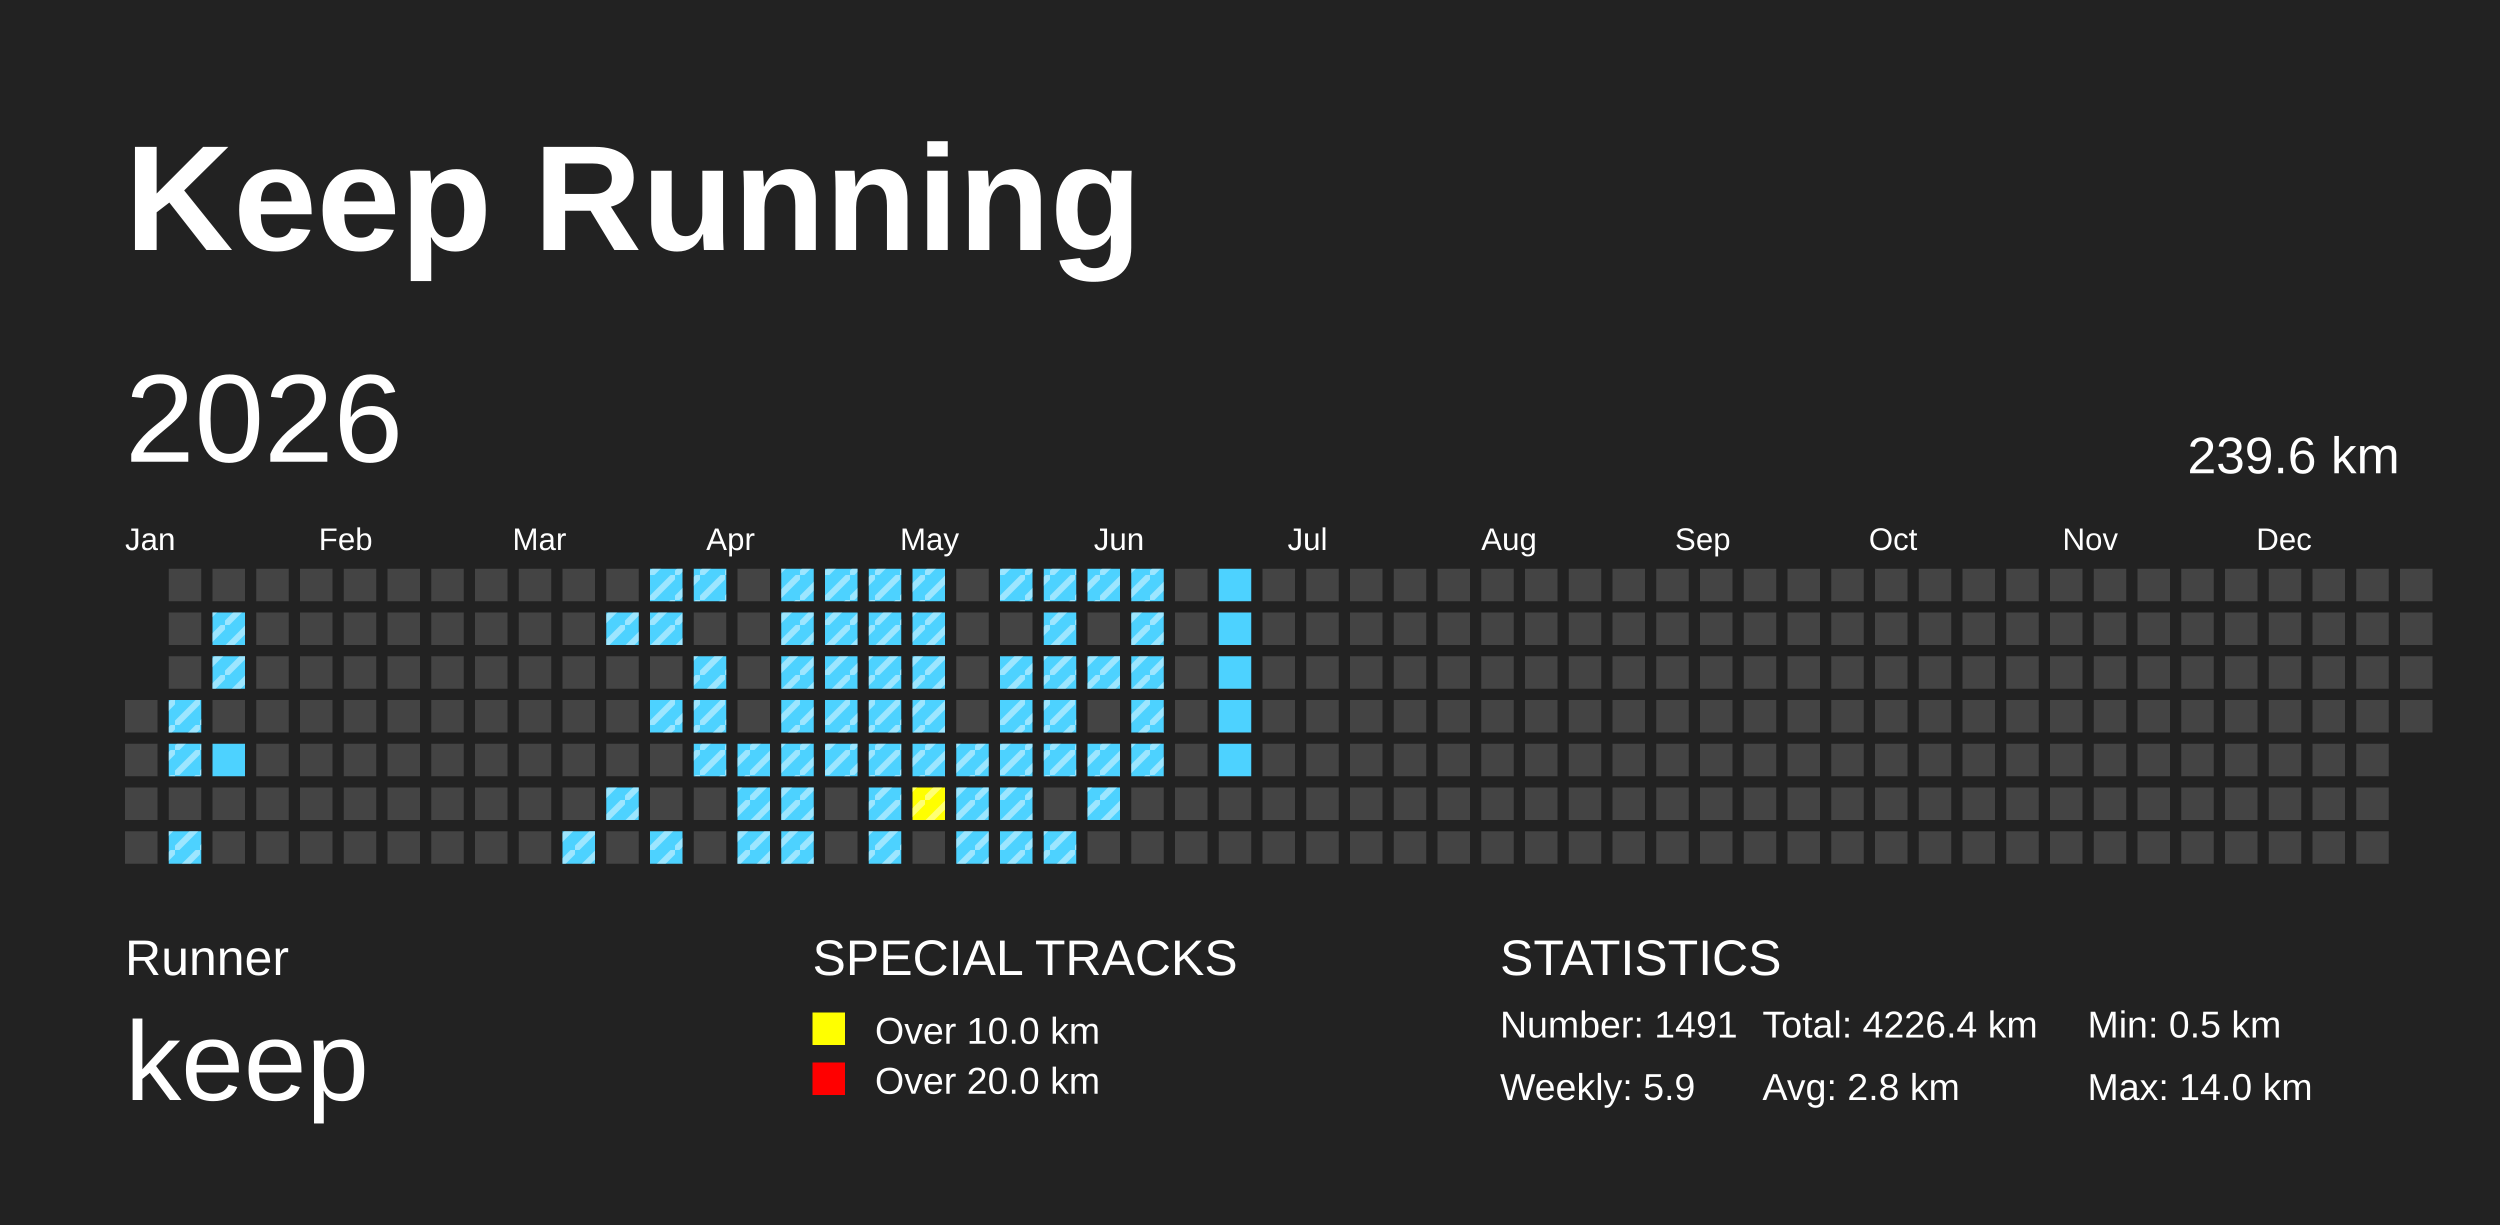
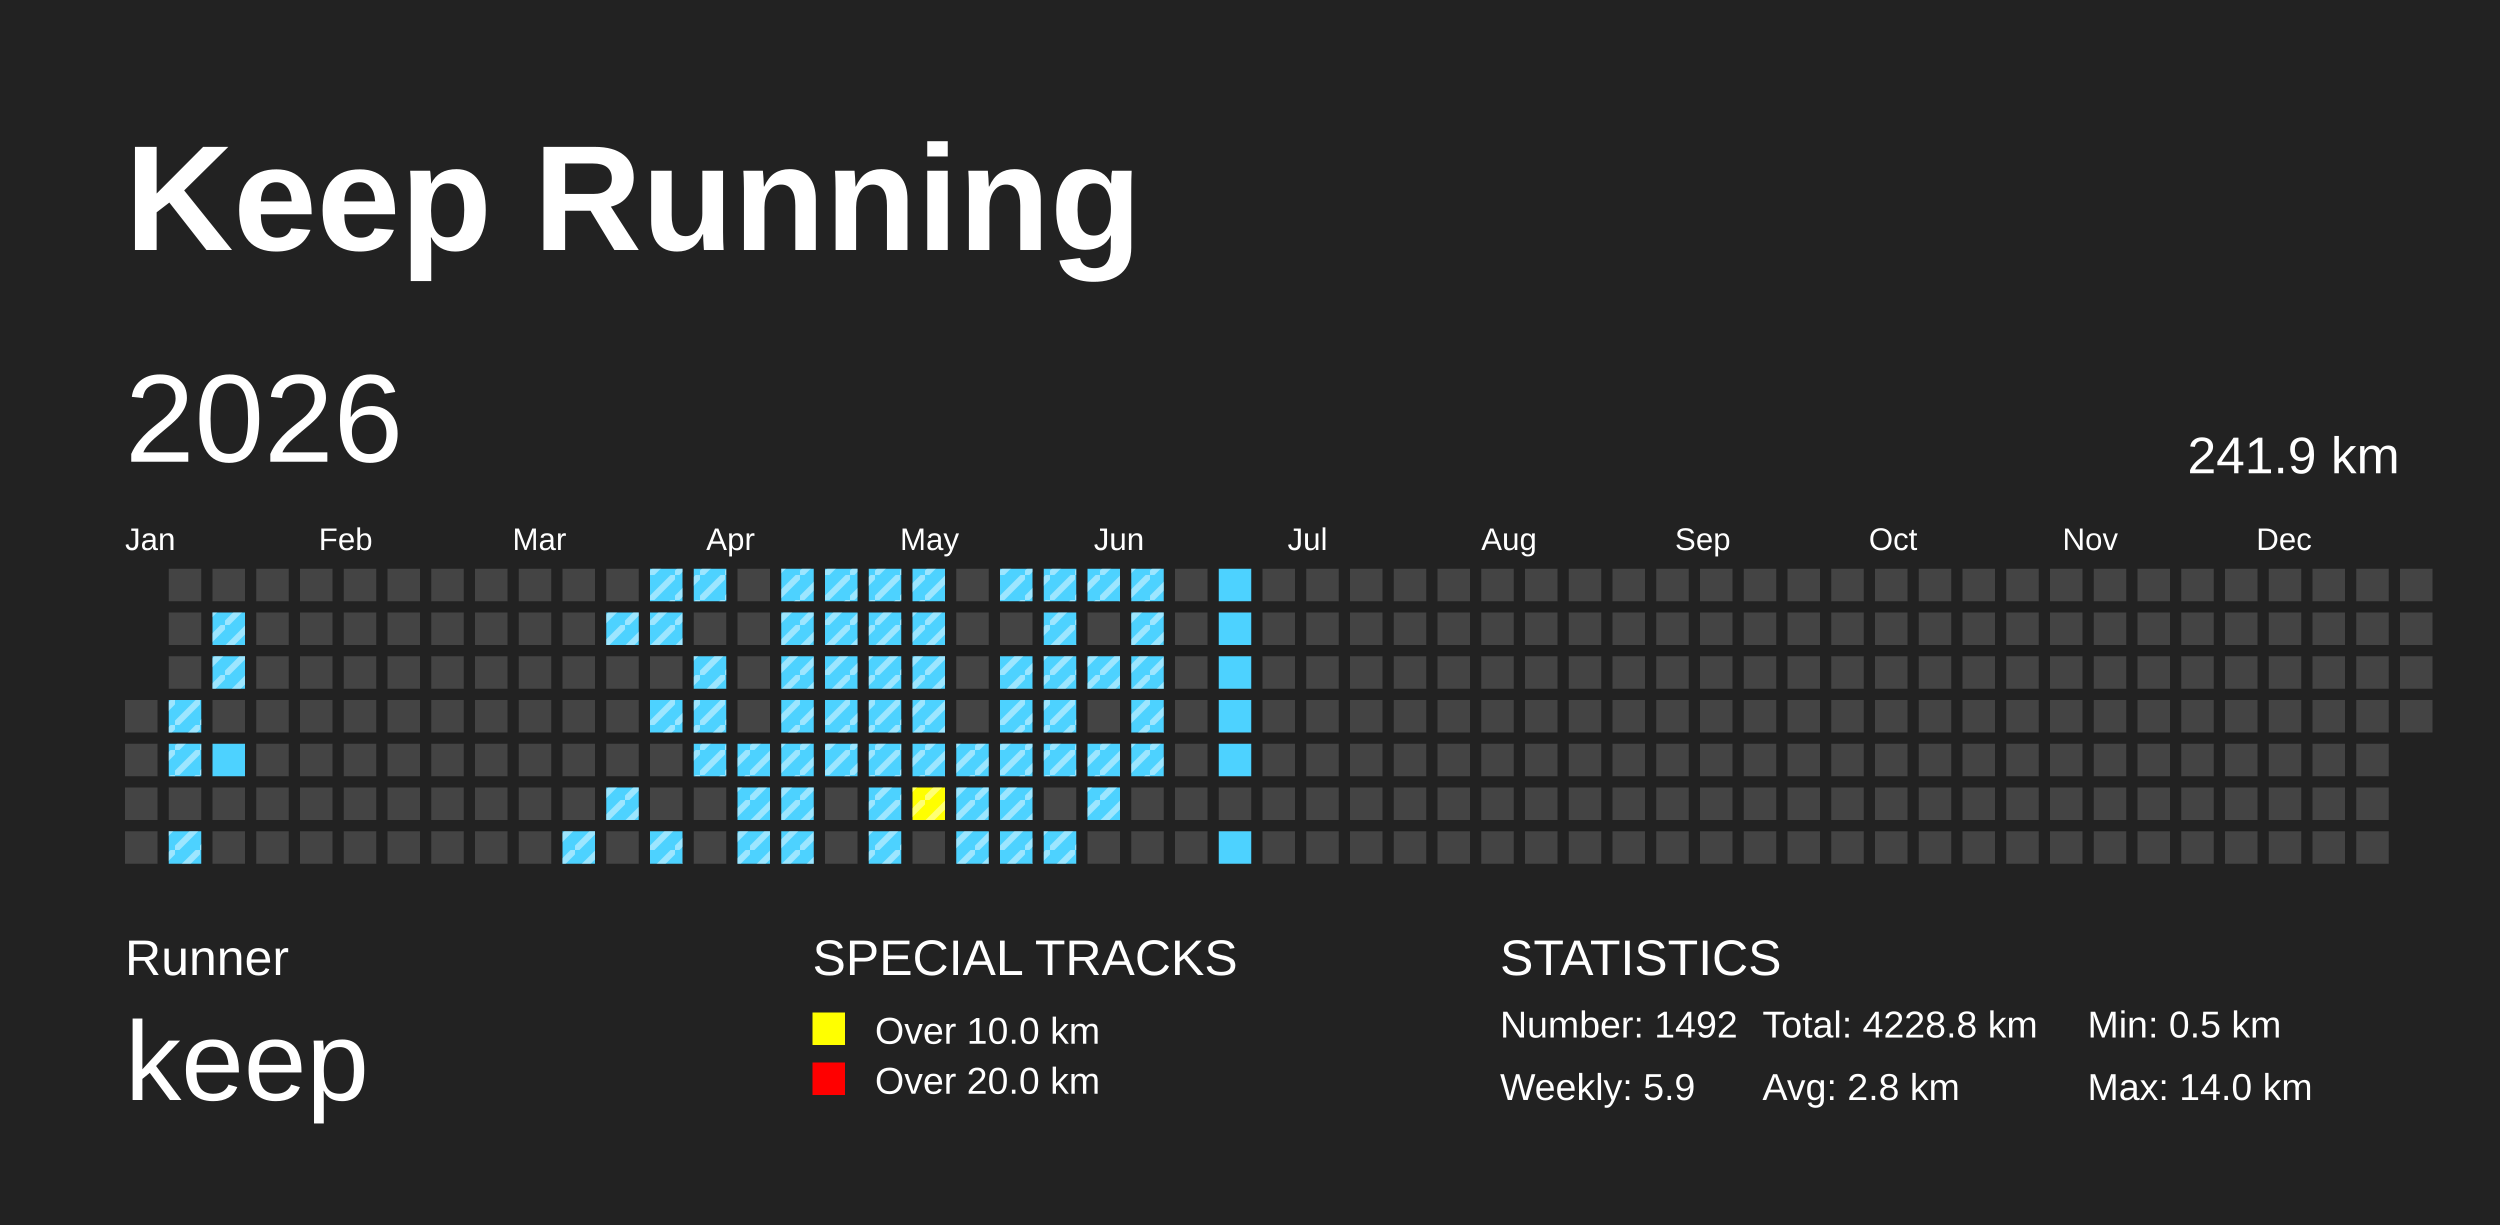
<svg xmlns="http://www.w3.org/2000/svg" baseProfile="full" height="98mm" version="1.1" viewBox="0,0,200,98" width="200mm">
  <defs>
    <pattern height="2" id="indoor-stripe" patternUnits="userSpaceOnUse" width="2">
      <line stroke="white" stroke-opacity="0.45" stroke-width="0.5" x1="0" x2="2" y1="2" y2="0" />
    </pattern>
  </defs>
  <rect fill="#222222" height="98" width="200" x="0" y="0" />
  <text fill="#FFFFFF" style="font-size:12px; font-family:Arial; font-weight:bold;" x="10" y="20">Keep Running</text>
  <text fill="#FFFFFF" style="font-size:4px; font-family:Arial" x="10" y="78">Runner</text>
  <text fill="#FFFFFF" style="font-size:9px; font-family:Arial" x="10" y="88">keep</text>
  <text fill="#FFFFFF" style="font-size:4px; font-family:Arial" x="65" y="78">SPECIAL TRACKS</text>
  <rect fill="yellow" height="2.6" width="2.6" x="65" y="81" />
  <text fill="#FFFFFF" style="font-size:3px; font-family:Arial" x="70" y="83.5">Over 10.0 km</text>
  <rect fill="red" height="2.6" width="2.6" x="65" y="85" />
  <text fill="#FFFFFF" style="font-size:3px; font-family:Arial" x="70" y="87.5">Over 20.0 km</text>
  <text fill="#FFFFFF" style="font-size:4px; font-family:Arial" x="120" y="78">STATISTICS</text>
-   <text fill="#FFFFFF" style="font-size:3px; font-family:Arial" x="120" y="83">Number: 1491</text>
+   <text fill="#FFFFFF" style="font-size:3px; font-family:Arial" x="120" y="83">Number: 1492</text>
  <text fill="#FFFFFF" style="font-size:3px; font-family:Arial" x="120" y="88">Weekly: 5.9</text>
-   <text fill="#FFFFFF" style="font-size:3px; font-family:Arial" x="141" y="83">Total: 4226.4 km</text>
+   <text fill="#FFFFFF" style="font-size:3px; font-family:Arial" x="141" y="83">Total: 4228.8 km</text>
  <text fill="#FFFFFF" style="font-size:3px; font-family:Arial" x="141" y="88">Avg: 2.8 km</text>
  <text fill="#FFFFFF" style="font-size:3px; font-family:Arial" x="167" y="83">Min: 0.5 km</text>
  <text fill="#FFFFFF" style="font-size:3px; font-family:Arial" x="167" y="88">Max: 14.0 km</text>
  <text dominant-baseline="hanging" fill="#FFFFFF" style="font-size:10.0px; font-family:Arial;" x="10" y="30">2026</text>
-   <text dominant-baseline="hanging" fill="#FFFFFF" style="font-size:4.125px; font-family:Arial;" x="175" y="35">239.6 km</text>
+   <text dominant-baseline="hanging" fill="#FFFFFF" style="font-size:4.125px; font-family:Arial;" x="175" y="35">241.9 km</text>
  <text fill="#FFFFFF" style="font-size:2.5px; font-family:Arial" x="10.0" y="44">Jan</text>
  <text fill="#FFFFFF" style="font-size:2.5px; font-family:Arial" x="25.5" y="44">Feb</text>
  <text fill="#FFFFFF" style="font-size:2.5px; font-family:Arial" x="41.0" y="44">Mar</text>
  <text fill="#FFFFFF" style="font-size:2.5px; font-family:Arial" x="56.5" y="44">Apr</text>
  <text fill="#FFFFFF" style="font-size:2.5px; font-family:Arial" x="72.0" y="44">May</text>
  <text fill="#FFFFFF" style="font-size:2.5px; font-family:Arial" x="87.5" y="44">Jun</text>
  <text fill="#FFFFFF" style="font-size:2.5px; font-family:Arial" x="103.0" y="44">Jul</text>
  <text fill="#FFFFFF" style="font-size:2.5px; font-family:Arial" x="118.5" y="44">Aug</text>
  <text fill="#FFFFFF" style="font-size:2.5px; font-family:Arial" x="134.0" y="44">Sep</text>
  <text fill="#FFFFFF" style="font-size:2.5px; font-family:Arial" x="149.5" y="44">Oct</text>
  <text fill="#FFFFFF" style="font-size:2.5px; font-family:Arial" x="165.0" y="44">Nov</text>
  <text fill="#FFFFFF" style="font-size:2.5px; font-family:Arial" x="180.5" y="44">Dec</text>
  <rect fill="#444444" height="2.6" width="2.6" x="10.0" y="56.0" />
  <rect fill="#444444" height="2.6" width="2.6" x="10.0" y="59.5" />
  <rect fill="#444444" height="2.6" width="2.6" x="10.0" y="63.0" />
  <rect fill="#444444" height="2.6" width="2.6" x="10.0" y="66.5" />
  <rect fill="#444444" height="2.6" width="2.6" x="13.5" y="45.5" />
  <rect fill="#444444" height="2.6" width="2.6" x="13.5" y="49.0" />
  <rect fill="#444444" height="2.6" width="2.6" x="13.5" y="52.5" />
  <rect fill="#4DD2FF" height="2.6" width="2.6" x="13.5" y="56.0" />
  <rect fill="url(#indoor-stripe)" height="2.6" style="pointer-events: none;" width="2.6" x="13.5" y="56.0" />
  <rect fill="#4DD2FF" height="2.6" width="2.6" x="13.5" y="59.5" />
  <rect fill="url(#indoor-stripe)" height="2.6" style="pointer-events: none;" width="2.6" x="13.5" y="59.5" />
  <rect fill="#444444" height="2.6" width="2.6" x="13.5" y="63.0" />
  <rect fill="#4DD2FF" height="2.6" width="2.6" x="13.5" y="66.5" />
  <rect fill="url(#indoor-stripe)" height="2.6" style="pointer-events: none;" width="2.6" x="13.5" y="66.5" />
  <rect fill="#444444" height="2.6" width="2.6" x="17.0" y="45.5" />
  <rect fill="#4DD2FF" height="2.6" width="2.6" x="17.0" y="49.0" />
  <rect fill="url(#indoor-stripe)" height="2.6" style="pointer-events: none;" width="2.6" x="17.0" y="49.0" />
  <rect fill="#4DD2FF" height="2.6" width="2.6" x="17.0" y="52.5" />
  <rect fill="url(#indoor-stripe)" height="2.6" style="pointer-events: none;" width="2.6" x="17.0" y="52.5" />
  <rect fill="#444444" height="2.6" width="2.6" x="17.0" y="56.0" />
  <rect fill="#4DD2FF" height="2.6" width="2.6" x="17.0" y="59.5" />
  <rect fill="#444444" height="2.6" width="2.6" x="17.0" y="63.0" />
  <rect fill="#444444" height="2.6" width="2.6" x="17.0" y="66.5" />
  <rect fill="#444444" height="2.6" width="2.6" x="20.5" y="45.5" />
  <rect fill="#444444" height="2.6" width="2.6" x="20.5" y="49.0" />
  <rect fill="#444444" height="2.6" width="2.6" x="20.5" y="52.5" />
  <rect fill="#444444" height="2.6" width="2.6" x="20.5" y="56.0" />
  <rect fill="#444444" height="2.6" width="2.6" x="20.5" y="59.5" />
  <rect fill="#444444" height="2.6" width="2.6" x="20.5" y="63.0" />
  <rect fill="#444444" height="2.6" width="2.6" x="20.5" y="66.5" />
  <rect fill="#444444" height="2.6" width="2.6" x="24.0" y="45.5" />
  <rect fill="#444444" height="2.6" width="2.6" x="24.0" y="49.0" />
  <rect fill="#444444" height="2.6" width="2.6" x="24.0" y="52.5" />
  <rect fill="#444444" height="2.6" width="2.6" x="24.0" y="56.0" />
  <rect fill="#444444" height="2.6" width="2.6" x="24.0" y="59.5" />
  <rect fill="#444444" height="2.6" width="2.6" x="24.0" y="63.0" />
  <rect fill="#444444" height="2.6" width="2.6" x="24.0" y="66.5" />
  <rect fill="#444444" height="2.6" width="2.6" x="27.5" y="45.5" />
  <rect fill="#444444" height="2.6" width="2.6" x="27.5" y="49.0" />
  <rect fill="#444444" height="2.6" width="2.6" x="27.5" y="52.5" />
  <rect fill="#444444" height="2.6" width="2.6" x="27.5" y="56.0" />
  <rect fill="#444444" height="2.6" width="2.6" x="27.5" y="59.5" />
  <rect fill="#444444" height="2.6" width="2.6" x="27.5" y="63.0" />
  <rect fill="#444444" height="2.6" width="2.6" x="27.5" y="66.5" />
  <rect fill="#444444" height="2.6" width="2.6" x="31.0" y="45.5" />
  <rect fill="#444444" height="2.6" width="2.6" x="31.0" y="49.0" />
  <rect fill="#444444" height="2.6" width="2.6" x="31.0" y="52.5" />
  <rect fill="#444444" height="2.6" width="2.6" x="31.0" y="56.0" />
  <rect fill="#444444" height="2.6" width="2.6" x="31.0" y="59.5" />
  <rect fill="#444444" height="2.6" width="2.6" x="31.0" y="63.0" />
  <rect fill="#444444" height="2.6" width="2.6" x="31.0" y="66.5" />
  <rect fill="#444444" height="2.6" width="2.6" x="34.5" y="45.5" />
  <rect fill="#444444" height="2.6" width="2.6" x="34.5" y="49.0" />
  <rect fill="#444444" height="2.6" width="2.6" x="34.5" y="52.5" />
  <rect fill="#444444" height="2.6" width="2.6" x="34.5" y="56.0" />
  <rect fill="#444444" height="2.6" width="2.6" x="34.5" y="59.5" />
  <rect fill="#444444" height="2.6" width="2.6" x="34.5" y="63.0" />
  <rect fill="#444444" height="2.6" width="2.6" x="34.5" y="66.5" />
  <rect fill="#444444" height="2.6" width="2.6" x="38.0" y="45.5" />
  <rect fill="#444444" height="2.6" width="2.6" x="38.0" y="49.0" />
  <rect fill="#444444" height="2.6" width="2.6" x="38.0" y="52.5" />
  <rect fill="#444444" height="2.6" width="2.6" x="38.0" y="56.0" />
  <rect fill="#444444" height="2.6" width="2.6" x="38.0" y="59.5" />
  <rect fill="#444444" height="2.6" width="2.6" x="38.0" y="63.0" />
  <rect fill="#444444" height="2.6" width="2.6" x="38.0" y="66.5" />
  <rect fill="#444444" height="2.6" width="2.6" x="41.5" y="45.5" />
  <rect fill="#444444" height="2.6" width="2.6" x="41.5" y="49.0" />
  <rect fill="#444444" height="2.6" width="2.6" x="41.5" y="52.5" />
  <rect fill="#444444" height="2.6" width="2.6" x="41.5" y="56.0" />
  <rect fill="#444444" height="2.6" width="2.6" x="41.5" y="59.5" />
  <rect fill="#444444" height="2.6" width="2.6" x="41.5" y="63.0" />
  <rect fill="#444444" height="2.6" width="2.6" x="41.5" y="66.5" />
  <rect fill="#444444" height="2.6" width="2.6" x="45.0" y="45.5" />
  <rect fill="#444444" height="2.6" width="2.6" x="45.0" y="49.0" />
  <rect fill="#444444" height="2.6" width="2.6" x="45.0" y="52.5" />
  <rect fill="#444444" height="2.6" width="2.6" x="45.0" y="56.0" />
  <rect fill="#444444" height="2.6" width="2.6" x="45.0" y="59.5" />
  <rect fill="#444444" height="2.6" width="2.6" x="45.0" y="63.0" />
  <rect fill="#4DD2FF" height="2.6" width="2.6" x="45.0" y="66.5" />
  <rect fill="url(#indoor-stripe)" height="2.6" style="pointer-events: none;" width="2.6" x="45.0" y="66.5" />
  <rect fill="#444444" height="2.6" width="2.6" x="48.5" y="45.5" />
  <rect fill="#4DD2FF" height="2.6" width="2.6" x="48.5" y="49.0" />
  <rect fill="url(#indoor-stripe)" height="2.6" style="pointer-events: none;" width="2.6" x="48.5" y="49.0" />
  <rect fill="#444444" height="2.6" width="2.6" x="48.5" y="52.5" />
  <rect fill="#444444" height="2.6" width="2.6" x="48.5" y="56.0" />
  <rect fill="#444444" height="2.6" width="2.6" x="48.5" y="59.5" />
  <rect fill="#4DD2FF" height="2.6" width="2.6" x="48.5" y="63.0" />
  <rect fill="url(#indoor-stripe)" height="2.6" style="pointer-events: none;" width="2.6" x="48.5" y="63.0" />
  <rect fill="#444444" height="2.6" width="2.6" x="48.5" y="66.5" />
  <rect fill="#4DD2FF" height="2.6" width="2.6" x="52.0" y="45.5" />
  <rect fill="url(#indoor-stripe)" height="2.6" style="pointer-events: none;" width="2.6" x="52.0" y="45.5" />
  <rect fill="#4DD2FF" height="2.6" width="2.6" x="52.0" y="49.0" />
  <rect fill="url(#indoor-stripe)" height="2.6" style="pointer-events: none;" width="2.6" x="52.0" y="49.0" />
  <rect fill="#444444" height="2.6" width="2.6" x="52.0" y="52.5" />
  <rect fill="#4DD2FF" height="2.6" width="2.6" x="52.0" y="56.0" />
  <rect fill="url(#indoor-stripe)" height="2.6" style="pointer-events: none;" width="2.6" x="52.0" y="56.0" />
  <rect fill="#444444" height="2.6" width="2.6" x="52.0" y="59.5" />
  <rect fill="#444444" height="2.6" width="2.6" x="52.0" y="63.0" />
  <rect fill="#4DD2FF" height="2.6" width="2.6" x="52.0" y="66.5" />
  <rect fill="url(#indoor-stripe)" height="2.6" style="pointer-events: none;" width="2.6" x="52.0" y="66.5" />
  <rect fill="#4DD2FF" height="2.6" width="2.6" x="55.5" y="45.5" />
  <rect fill="url(#indoor-stripe)" height="2.6" style="pointer-events: none;" width="2.6" x="55.5" y="45.5" />
  <rect fill="#444444" height="2.6" width="2.6" x="55.5" y="49.0" />
  <rect fill="#4DD2FF" height="2.6" width="2.6" x="55.5" y="52.5" />
  <rect fill="url(#indoor-stripe)" height="2.6" style="pointer-events: none;" width="2.6" x="55.5" y="52.5" />
  <rect fill="#4DD2FF" height="2.6" width="2.6" x="55.5" y="56.0" />
  <rect fill="url(#indoor-stripe)" height="2.6" style="pointer-events: none;" width="2.6" x="55.5" y="56.0" />
  <rect fill="#4DD2FF" height="2.6" width="2.6" x="55.5" y="59.5" />
  <rect fill="url(#indoor-stripe)" height="2.6" style="pointer-events: none;" width="2.6" x="55.5" y="59.5" />
  <rect fill="#444444" height="2.6" width="2.6" x="55.5" y="63.0" />
  <rect fill="#444444" height="2.6" width="2.6" x="55.5" y="66.5" />
  <rect fill="#444444" height="2.6" width="2.6" x="59.0" y="45.5" />
  <rect fill="#444444" height="2.6" width="2.6" x="59.0" y="49.0" />
  <rect fill="#444444" height="2.6" width="2.6" x="59.0" y="52.5" />
  <rect fill="#444444" height="2.6" width="2.6" x="59.0" y="56.0" />
  <rect fill="#4DD2FF" height="2.6" width="2.6" x="59.0" y="59.5" />
  <rect fill="url(#indoor-stripe)" height="2.6" style="pointer-events: none;" width="2.6" x="59.0" y="59.5" />
  <rect fill="#4DD2FF" height="2.6" width="2.6" x="59.0" y="63.0" />
  <rect fill="url(#indoor-stripe)" height="2.6" style="pointer-events: none;" width="2.6" x="59.0" y="63.0" />
  <rect fill="#4DD2FF" height="2.6" width="2.6" x="59.0" y="66.5" />
  <rect fill="url(#indoor-stripe)" height="2.6" style="pointer-events: none;" width="2.6" x="59.0" y="66.5" />
  <rect fill="#4DD2FF" height="2.6" width="2.6" x="62.5" y="45.5" />
  <rect fill="url(#indoor-stripe)" height="2.6" style="pointer-events: none;" width="2.6" x="62.5" y="45.5" />
  <rect fill="#4DD2FF" height="2.6" width="2.6" x="62.5" y="49.0" />
  <rect fill="url(#indoor-stripe)" height="2.6" style="pointer-events: none;" width="2.6" x="62.5" y="49.0" />
  <rect fill="#4DD2FF" height="2.6" width="2.6" x="62.5" y="52.5" />
  <rect fill="url(#indoor-stripe)" height="2.6" style="pointer-events: none;" width="2.6" x="62.5" y="52.5" />
  <rect fill="#4DD2FF" height="2.6" width="2.6" x="62.5" y="56.0" />
  <rect fill="url(#indoor-stripe)" height="2.6" style="pointer-events: none;" width="2.6" x="62.5" y="56.0" />
  <rect fill="#4DD2FF" height="2.6" width="2.6" x="62.5" y="59.5" />
  <rect fill="url(#indoor-stripe)" height="2.6" style="pointer-events: none;" width="2.6" x="62.5" y="59.5" />
  <rect fill="#4DD2FF" height="2.6" width="2.6" x="62.5" y="63.0" />
  <rect fill="url(#indoor-stripe)" height="2.6" style="pointer-events: none;" width="2.6" x="62.5" y="63.0" />
  <rect fill="#4DD2FF" height="2.6" width="2.6" x="62.5" y="66.5" />
  <rect fill="url(#indoor-stripe)" height="2.6" style="pointer-events: none;" width="2.6" x="62.5" y="66.5" />
  <rect fill="#4DD2FF" height="2.6" width="2.6" x="66.0" y="45.5" />
  <rect fill="url(#indoor-stripe)" height="2.6" style="pointer-events: none;" width="2.6" x="66.0" y="45.5" />
  <rect fill="#4DD2FF" height="2.6" width="2.6" x="66.0" y="49.0" />
  <rect fill="url(#indoor-stripe)" height="2.6" style="pointer-events: none;" width="2.6" x="66.0" y="49.0" />
  <rect fill="#4DD2FF" height="2.6" width="2.6" x="66.0" y="52.5" />
  <rect fill="url(#indoor-stripe)" height="2.6" style="pointer-events: none;" width="2.6" x="66.0" y="52.5" />
  <rect fill="#4DD2FF" height="2.6" width="2.6" x="66.0" y="56.0" />
  <rect fill="url(#indoor-stripe)" height="2.6" style="pointer-events: none;" width="2.6" x="66.0" y="56.0" />
  <rect fill="#4DD2FF" height="2.6" width="2.6" x="66.0" y="59.5" />
  <rect fill="url(#indoor-stripe)" height="2.6" style="pointer-events: none;" width="2.6" x="66.0" y="59.5" />
  <rect fill="#444444" height="2.6" width="2.6" x="66.0" y="63.0" />
  <rect fill="#444444" height="2.6" width="2.6" x="66.0" y="66.5" />
  <rect fill="#4DD2FF" height="2.6" width="2.6" x="69.5" y="45.5" />
  <rect fill="url(#indoor-stripe)" height="2.6" style="pointer-events: none;" width="2.6" x="69.5" y="45.5" />
  <rect fill="#4DD2FF" height="2.6" width="2.6" x="69.5" y="49.0" />
  <rect fill="url(#indoor-stripe)" height="2.6" style="pointer-events: none;" width="2.6" x="69.5" y="49.0" />
  <rect fill="#4DD2FF" height="2.6" width="2.6" x="69.5" y="52.5" />
  <rect fill="url(#indoor-stripe)" height="2.6" style="pointer-events: none;" width="2.6" x="69.5" y="52.5" />
  <rect fill="#4DD2FF" height="2.6" width="2.6" x="69.5" y="56.0" />
  <rect fill="url(#indoor-stripe)" height="2.6" style="pointer-events: none;" width="2.6" x="69.5" y="56.0" />
  <rect fill="#4DD2FF" height="2.6" width="2.6" x="69.5" y="59.5" />
  <rect fill="url(#indoor-stripe)" height="2.6" style="pointer-events: none;" width="2.6" x="69.5" y="59.5" />
  <rect fill="#4DD2FF" height="2.6" width="2.6" x="69.5" y="63.0" />
  <rect fill="url(#indoor-stripe)" height="2.6" style="pointer-events: none;" width="2.6" x="69.5" y="63.0" />
  <rect fill="#4DD2FF" height="2.6" width="2.6" x="69.5" y="66.5" />
  <rect fill="url(#indoor-stripe)" height="2.6" style="pointer-events: none;" width="2.6" x="69.5" y="66.5" />
  <rect fill="#4DD2FF" height="2.6" width="2.6" x="73.0" y="45.5" />
  <rect fill="url(#indoor-stripe)" height="2.6" style="pointer-events: none;" width="2.6" x="73.0" y="45.5" />
  <rect fill="#4DD2FF" height="2.6" width="2.6" x="73.0" y="49.0" />
  <rect fill="url(#indoor-stripe)" height="2.6" style="pointer-events: none;" width="2.6" x="73.0" y="49.0" />
  <rect fill="#4DD2FF" height="2.6" width="2.6" x="73.0" y="52.5" />
  <rect fill="url(#indoor-stripe)" height="2.6" style="pointer-events: none;" width="2.6" x="73.0" y="52.5" />
  <rect fill="#4DD2FF" height="2.6" width="2.6" x="73.0" y="56.0" />
  <rect fill="url(#indoor-stripe)" height="2.6" style="pointer-events: none;" width="2.6" x="73.0" y="56.0" />
  <rect fill="#4DD2FF" height="2.6" width="2.6" x="73.0" y="59.5" />
  <rect fill="url(#indoor-stripe)" height="2.6" style="pointer-events: none;" width="2.6" x="73.0" y="59.5" />
  <rect fill="yellow" height="2.6" width="2.6" x="73.0" y="63.0" />
  <rect fill="url(#indoor-stripe)" height="2.6" style="pointer-events: none;" width="2.6" x="73.0" y="63.0" />
  <rect fill="#444444" height="2.6" width="2.6" x="73.0" y="66.5" />
  <rect fill="#444444" height="2.6" width="2.6" x="76.5" y="45.5" />
  <rect fill="#444444" height="2.6" width="2.6" x="76.5" y="49.0" />
  <rect fill="#444444" height="2.6" width="2.6" x="76.5" y="52.5" />
  <rect fill="#444444" height="2.6" width="2.6" x="76.5" y="56.0" />
  <rect fill="#4DD2FF" height="2.6" width="2.6" x="76.5" y="59.5" />
  <rect fill="url(#indoor-stripe)" height="2.6" style="pointer-events: none;" width="2.6" x="76.5" y="59.5" />
  <rect fill="#4DD2FF" height="2.6" width="2.6" x="76.5" y="63.0" />
  <rect fill="url(#indoor-stripe)" height="2.6" style="pointer-events: none;" width="2.6" x="76.5" y="63.0" />
  <rect fill="#4DD2FF" height="2.6" width="2.6" x="76.5" y="66.5" />
  <rect fill="url(#indoor-stripe)" height="2.6" style="pointer-events: none;" width="2.6" x="76.5" y="66.5" />
  <rect fill="#4DD2FF" height="2.6" width="2.6" x="80.0" y="45.5" />
  <rect fill="url(#indoor-stripe)" height="2.6" style="pointer-events: none;" width="2.6" x="80.0" y="45.5" />
  <rect fill="#444444" height="2.6" width="2.6" x="80.0" y="49.0" />
  <rect fill="#4DD2FF" height="2.6" width="2.6" x="80.0" y="52.5" />
  <rect fill="url(#indoor-stripe)" height="2.6" style="pointer-events: none;" width="2.6" x="80.0" y="52.5" />
  <rect fill="#4DD2FF" height="2.6" width="2.6" x="80.0" y="56.0" />
  <rect fill="url(#indoor-stripe)" height="2.6" style="pointer-events: none;" width="2.6" x="80.0" y="56.0" />
  <rect fill="#4DD2FF" height="2.6" width="2.6" x="80.0" y="59.5" />
  <rect fill="url(#indoor-stripe)" height="2.6" style="pointer-events: none;" width="2.6" x="80.0" y="59.5" />
  <rect fill="#4DD2FF" height="2.6" width="2.6" x="80.0" y="63.0" />
  <rect fill="url(#indoor-stripe)" height="2.6" style="pointer-events: none;" width="2.6" x="80.0" y="63.0" />
  <rect fill="#4DD2FF" height="2.6" width="2.6" x="80.0" y="66.5" />
  <rect fill="url(#indoor-stripe)" height="2.6" style="pointer-events: none;" width="2.6" x="80.0" y="66.5" />
  <rect fill="#4DD2FF" height="2.6" width="2.6" x="83.5" y="45.5" />
  <rect fill="url(#indoor-stripe)" height="2.6" style="pointer-events: none;" width="2.6" x="83.5" y="45.5" />
  <rect fill="#4DD2FF" height="2.6" width="2.6" x="83.5" y="49.0" />
  <rect fill="url(#indoor-stripe)" height="2.6" style="pointer-events: none;" width="2.6" x="83.5" y="49.0" />
  <rect fill="#4DD2FF" height="2.6" width="2.6" x="83.5" y="52.5" />
  <rect fill="url(#indoor-stripe)" height="2.6" style="pointer-events: none;" width="2.6" x="83.5" y="52.5" />
  <rect fill="#4DD2FF" height="2.6" width="2.6" x="83.5" y="56.0" />
  <rect fill="url(#indoor-stripe)" height="2.6" style="pointer-events: none;" width="2.6" x="83.5" y="56.0" />
  <rect fill="#4DD2FF" height="2.6" width="2.6" x="83.5" y="59.5" />
  <rect fill="url(#indoor-stripe)" height="2.6" style="pointer-events: none;" width="2.6" x="83.5" y="59.5" />
  <rect fill="#444444" height="2.6" width="2.6" x="83.5" y="63.0" />
  <rect fill="#4DD2FF" height="2.6" width="2.6" x="83.5" y="66.5" />
  <rect fill="url(#indoor-stripe)" height="2.6" style="pointer-events: none;" width="2.6" x="83.5" y="66.5" />
  <rect fill="#4DD2FF" height="2.6" width="2.6" x="87.0" y="45.5" />
  <rect fill="url(#indoor-stripe)" height="2.6" style="pointer-events: none;" width="2.6" x="87.0" y="45.5" />
  <rect fill="#444444" height="2.6" width="2.6" x="87.0" y="49.0" />
  <rect fill="#4DD2FF" height="2.6" width="2.6" x="87.0" y="52.5" />
  <rect fill="url(#indoor-stripe)" height="2.6" style="pointer-events: none;" width="2.6" x="87.0" y="52.5" />
  <rect fill="#444444" height="2.6" width="2.6" x="87.0" y="56.0" />
  <rect fill="#4DD2FF" height="2.6" width="2.6" x="87.0" y="59.5" />
  <rect fill="url(#indoor-stripe)" height="2.6" style="pointer-events: none;" width="2.6" x="87.0" y="59.5" />
  <rect fill="#4DD2FF" height="2.6" width="2.6" x="87.0" y="63.0" />
  <rect fill="url(#indoor-stripe)" height="2.6" style="pointer-events: none;" width="2.6" x="87.0" y="63.0" />
  <rect fill="#444444" height="2.6" width="2.6" x="87.0" y="66.5" />
  <rect fill="#4DD2FF" height="2.6" width="2.6" x="90.5" y="45.5" />
  <rect fill="url(#indoor-stripe)" height="2.6" style="pointer-events: none;" width="2.6" x="90.5" y="45.5" />
  <rect fill="#4DD2FF" height="2.6" width="2.6" x="90.5" y="49.0" />
  <rect fill="url(#indoor-stripe)" height="2.6" style="pointer-events: none;" width="2.6" x="90.5" y="49.0" />
  <rect fill="#4DD2FF" height="2.6" width="2.6" x="90.5" y="52.5" />
  <rect fill="url(#indoor-stripe)" height="2.6" style="pointer-events: none;" width="2.6" x="90.5" y="52.5" />
  <rect fill="#4DD2FF" height="2.6" width="2.6" x="90.5" y="56.0" />
  <rect fill="url(#indoor-stripe)" height="2.6" style="pointer-events: none;" width="2.6" x="90.5" y="56.0" />
  <rect fill="#4DD2FF" height="2.6" width="2.6" x="90.5" y="59.5" />
  <rect fill="url(#indoor-stripe)" height="2.6" style="pointer-events: none;" width="2.6" x="90.5" y="59.5" />
  <rect fill="#444444" height="2.6" width="2.6" x="90.5" y="63.0" />
  <rect fill="#444444" height="2.6" width="2.6" x="90.5" y="66.5" />
  <rect fill="#444444" height="2.6" width="2.6" x="94.0" y="45.5" />
  <rect fill="#444444" height="2.6" width="2.6" x="94.0" y="49.0" />
  <rect fill="#444444" height="2.6" width="2.6" x="94.0" y="52.5" />
  <rect fill="#444444" height="2.6" width="2.6" x="94.0" y="56.0" />
  <rect fill="#444444" height="2.6" width="2.6" x="94.0" y="59.5" />
  <rect fill="#444444" height="2.6" width="2.6" x="94.0" y="63.0" />
  <rect fill="#444444" height="2.6" width="2.6" x="94.0" y="66.5" />
  <rect fill="#4DD2FF" height="2.6" width="2.6" x="97.5" y="45.5" />
  <rect fill="#4DD2FF" height="2.6" width="2.6" x="97.5" y="49.0" />
  <rect fill="#4DD2FF" height="2.6" width="2.6" x="97.5" y="52.5" />
  <rect fill="#4DD2FF" height="2.6" width="2.6" x="97.5" y="56.0" />
  <rect fill="#4DD2FF" height="2.6" width="2.6" x="97.5" y="59.5" />
  <rect fill="#444444" height="2.6" width="2.6" x="97.5" y="63.0" />
-   <rect fill="#444444" height="2.6" width="2.6" x="97.5" y="66.5" />
+   <rect fill="#4DD2FF" height="2.6" width="2.6" x="97.5" y="66.5" />
  <rect fill="#444444" height="2.6" width="2.6" x="101.0" y="45.5" />
  <rect fill="#444444" height="2.6" width="2.6" x="101.0" y="49.0" />
  <rect fill="#444444" height="2.6" width="2.6" x="101.0" y="52.5" />
  <rect fill="#444444" height="2.6" width="2.6" x="101.0" y="56.0" />
  <rect fill="#444444" height="2.6" width="2.6" x="101.0" y="59.5" />
  <rect fill="#444444" height="2.6" width="2.6" x="101.0" y="63.0" />
  <rect fill="#444444" height="2.6" width="2.6" x="101.0" y="66.5" />
  <rect fill="#444444" height="2.6" width="2.6" x="104.5" y="45.5" />
  <rect fill="#444444" height="2.6" width="2.6" x="104.5" y="49.0" />
  <rect fill="#444444" height="2.6" width="2.6" x="104.5" y="52.5" />
  <rect fill="#444444" height="2.6" width="2.6" x="104.5" y="56.0" />
  <rect fill="#444444" height="2.6" width="2.6" x="104.5" y="59.5" />
  <rect fill="#444444" height="2.6" width="2.6" x="104.5" y="63.0" />
  <rect fill="#444444" height="2.6" width="2.6" x="104.5" y="66.5" />
  <rect fill="#444444" height="2.6" width="2.6" x="108.0" y="45.5" />
  <rect fill="#444444" height="2.6" width="2.6" x="108.0" y="49.0" />
  <rect fill="#444444" height="2.6" width="2.6" x="108.0" y="52.5" />
  <rect fill="#444444" height="2.6" width="2.6" x="108.0" y="56.0" />
  <rect fill="#444444" height="2.6" width="2.6" x="108.0" y="59.5" />
  <rect fill="#444444" height="2.6" width="2.6" x="108.0" y="63.0" />
  <rect fill="#444444" height="2.6" width="2.6" x="108.0" y="66.5" />
  <rect fill="#444444" height="2.6" width="2.6" x="111.5" y="45.5" />
  <rect fill="#444444" height="2.6" width="2.6" x="111.5" y="49.0" />
  <rect fill="#444444" height="2.6" width="2.6" x="111.5" y="52.5" />
  <rect fill="#444444" height="2.6" width="2.6" x="111.5" y="56.0" />
  <rect fill="#444444" height="2.6" width="2.6" x="111.5" y="59.5" />
  <rect fill="#444444" height="2.6" width="2.6" x="111.5" y="63.0" />
  <rect fill="#444444" height="2.6" width="2.6" x="111.5" y="66.5" />
  <rect fill="#444444" height="2.6" width="2.6" x="115.0" y="45.5" />
  <rect fill="#444444" height="2.6" width="2.6" x="115.0" y="49.0" />
  <rect fill="#444444" height="2.6" width="2.6" x="115.0" y="52.5" />
  <rect fill="#444444" height="2.6" width="2.6" x="115.0" y="56.0" />
  <rect fill="#444444" height="2.6" width="2.6" x="115.0" y="59.5" />
  <rect fill="#444444" height="2.6" width="2.6" x="115.0" y="63.0" />
  <rect fill="#444444" height="2.6" width="2.6" x="115.0" y="66.5" />
  <rect fill="#444444" height="2.6" width="2.6" x="118.5" y="45.5" />
  <rect fill="#444444" height="2.6" width="2.6" x="118.5" y="49.0" />
  <rect fill="#444444" height="2.6" width="2.6" x="118.5" y="52.5" />
  <rect fill="#444444" height="2.6" width="2.6" x="118.5" y="56.0" />
  <rect fill="#444444" height="2.6" width="2.6" x="118.5" y="59.5" />
  <rect fill="#444444" height="2.6" width="2.6" x="118.5" y="63.0" />
  <rect fill="#444444" height="2.6" width="2.6" x="118.5" y="66.5" />
  <rect fill="#444444" height="2.6" width="2.6" x="122.0" y="45.5" />
  <rect fill="#444444" height="2.6" width="2.6" x="122.0" y="49.0" />
  <rect fill="#444444" height="2.6" width="2.6" x="122.0" y="52.5" />
  <rect fill="#444444" height="2.6" width="2.6" x="122.0" y="56.0" />
  <rect fill="#444444" height="2.6" width="2.6" x="122.0" y="59.5" />
  <rect fill="#444444" height="2.6" width="2.6" x="122.0" y="63.0" />
  <rect fill="#444444" height="2.6" width="2.6" x="122.0" y="66.5" />
  <rect fill="#444444" height="2.6" width="2.6" x="125.5" y="45.5" />
  <rect fill="#444444" height="2.6" width="2.6" x="125.5" y="49.0" />
  <rect fill="#444444" height="2.6" width="2.6" x="125.5" y="52.5" />
  <rect fill="#444444" height="2.6" width="2.6" x="125.5" y="56.0" />
  <rect fill="#444444" height="2.6" width="2.6" x="125.5" y="59.5" />
  <rect fill="#444444" height="2.6" width="2.6" x="125.5" y="63.0" />
  <rect fill="#444444" height="2.6" width="2.6" x="125.5" y="66.5" />
  <rect fill="#444444" height="2.6" width="2.6" x="129.0" y="45.5" />
  <rect fill="#444444" height="2.6" width="2.6" x="129.0" y="49.0" />
  <rect fill="#444444" height="2.6" width="2.6" x="129.0" y="52.5" />
  <rect fill="#444444" height="2.6" width="2.6" x="129.0" y="56.0" />
  <rect fill="#444444" height="2.6" width="2.6" x="129.0" y="59.5" />
  <rect fill="#444444" height="2.6" width="2.6" x="129.0" y="63.0" />
  <rect fill="#444444" height="2.6" width="2.6" x="129.0" y="66.5" />
  <rect fill="#444444" height="2.6" width="2.6" x="132.5" y="45.5" />
  <rect fill="#444444" height="2.6" width="2.6" x="132.5" y="49.0" />
  <rect fill="#444444" height="2.6" width="2.6" x="132.5" y="52.5" />
  <rect fill="#444444" height="2.6" width="2.6" x="132.5" y="56.0" />
  <rect fill="#444444" height="2.6" width="2.6" x="132.5" y="59.5" />
  <rect fill="#444444" height="2.6" width="2.6" x="132.5" y="63.0" />
  <rect fill="#444444" height="2.6" width="2.6" x="132.5" y="66.5" />
  <rect fill="#444444" height="2.6" width="2.6" x="136.0" y="45.5" />
  <rect fill="#444444" height="2.6" width="2.6" x="136.0" y="49.0" />
  <rect fill="#444444" height="2.6" width="2.6" x="136.0" y="52.5" />
  <rect fill="#444444" height="2.6" width="2.6" x="136.0" y="56.0" />
  <rect fill="#444444" height="2.6" width="2.6" x="136.0" y="59.5" />
  <rect fill="#444444" height="2.6" width="2.6" x="136.0" y="63.0" />
  <rect fill="#444444" height="2.6" width="2.6" x="136.0" y="66.5" />
  <rect fill="#444444" height="2.6" width="2.6" x="139.5" y="45.5" />
  <rect fill="#444444" height="2.6" width="2.6" x="139.5" y="49.0" />
  <rect fill="#444444" height="2.6" width="2.6" x="139.5" y="52.5" />
  <rect fill="#444444" height="2.6" width="2.6" x="139.5" y="56.0" />
  <rect fill="#444444" height="2.6" width="2.6" x="139.5" y="59.5" />
  <rect fill="#444444" height="2.6" width="2.6" x="139.5" y="63.0" />
  <rect fill="#444444" height="2.6" width="2.6" x="139.5" y="66.5" />
  <rect fill="#444444" height="2.6" width="2.6" x="143.0" y="45.5" />
  <rect fill="#444444" height="2.6" width="2.6" x="143.0" y="49.0" />
  <rect fill="#444444" height="2.6" width="2.6" x="143.0" y="52.5" />
  <rect fill="#444444" height="2.6" width="2.6" x="143.0" y="56.0" />
  <rect fill="#444444" height="2.6" width="2.6" x="143.0" y="59.5" />
  <rect fill="#444444" height="2.6" width="2.6" x="143.0" y="63.0" />
  <rect fill="#444444" height="2.6" width="2.6" x="143.0" y="66.5" />
  <rect fill="#444444" height="2.6" width="2.6" x="146.5" y="45.5" />
  <rect fill="#444444" height="2.6" width="2.6" x="146.5" y="49.0" />
  <rect fill="#444444" height="2.6" width="2.6" x="146.5" y="52.5" />
  <rect fill="#444444" height="2.6" width="2.6" x="146.5" y="56.0" />
  <rect fill="#444444" height="2.6" width="2.6" x="146.5" y="59.5" />
  <rect fill="#444444" height="2.6" width="2.6" x="146.5" y="63.0" />
  <rect fill="#444444" height="2.6" width="2.6" x="146.5" y="66.5" />
  <rect fill="#444444" height="2.6" width="2.6" x="150.0" y="45.5" />
  <rect fill="#444444" height="2.6" width="2.6" x="150.0" y="49.0" />
  <rect fill="#444444" height="2.6" width="2.6" x="150.0" y="52.5" />
  <rect fill="#444444" height="2.6" width="2.6" x="150.0" y="56.0" />
  <rect fill="#444444" height="2.6" width="2.6" x="150.0" y="59.5" />
  <rect fill="#444444" height="2.6" width="2.6" x="150.0" y="63.0" />
  <rect fill="#444444" height="2.6" width="2.6" x="150.0" y="66.5" />
  <rect fill="#444444" height="2.6" width="2.6" x="153.5" y="45.5" />
  <rect fill="#444444" height="2.6" width="2.6" x="153.5" y="49.0" />
  <rect fill="#444444" height="2.6" width="2.6" x="153.5" y="52.5" />
  <rect fill="#444444" height="2.6" width="2.6" x="153.5" y="56.0" />
  <rect fill="#444444" height="2.6" width="2.6" x="153.5" y="59.5" />
  <rect fill="#444444" height="2.6" width="2.6" x="153.5" y="63.0" />
  <rect fill="#444444" height="2.6" width="2.6" x="153.5" y="66.5" />
  <rect fill="#444444" height="2.6" width="2.6" x="157.0" y="45.5" />
  <rect fill="#444444" height="2.6" width="2.6" x="157.0" y="49.0" />
  <rect fill="#444444" height="2.6" width="2.6" x="157.0" y="52.5" />
  <rect fill="#444444" height="2.6" width="2.6" x="157.0" y="56.0" />
  <rect fill="#444444" height="2.6" width="2.6" x="157.0" y="59.5" />
  <rect fill="#444444" height="2.6" width="2.6" x="157.0" y="63.0" />
  <rect fill="#444444" height="2.6" width="2.6" x="157.0" y="66.5" />
  <rect fill="#444444" height="2.6" width="2.6" x="160.5" y="45.5" />
  <rect fill="#444444" height="2.6" width="2.6" x="160.5" y="49.0" />
  <rect fill="#444444" height="2.6" width="2.6" x="160.5" y="52.5" />
  <rect fill="#444444" height="2.6" width="2.6" x="160.5" y="56.0" />
  <rect fill="#444444" height="2.6" width="2.6" x="160.5" y="59.5" />
  <rect fill="#444444" height="2.6" width="2.6" x="160.5" y="63.0" />
  <rect fill="#444444" height="2.6" width="2.6" x="160.5" y="66.5" />
  <rect fill="#444444" height="2.6" width="2.6" x="164.0" y="45.5" />
  <rect fill="#444444" height="2.6" width="2.6" x="164.0" y="49.0" />
  <rect fill="#444444" height="2.6" width="2.6" x="164.0" y="52.5" />
  <rect fill="#444444" height="2.6" width="2.6" x="164.0" y="56.0" />
  <rect fill="#444444" height="2.6" width="2.6" x="164.0" y="59.5" />
  <rect fill="#444444" height="2.6" width="2.6" x="164.0" y="63.0" />
  <rect fill="#444444" height="2.6" width="2.6" x="164.0" y="66.5" />
  <rect fill="#444444" height="2.6" width="2.6" x="167.5" y="45.5" />
  <rect fill="#444444" height="2.6" width="2.6" x="167.5" y="49.0" />
  <rect fill="#444444" height="2.6" width="2.6" x="167.5" y="52.5" />
  <rect fill="#444444" height="2.6" width="2.6" x="167.5" y="56.0" />
  <rect fill="#444444" height="2.6" width="2.6" x="167.5" y="59.5" />
  <rect fill="#444444" height="2.6" width="2.6" x="167.5" y="63.0" />
  <rect fill="#444444" height="2.6" width="2.6" x="167.5" y="66.5" />
  <rect fill="#444444" height="2.6" width="2.6" x="171.0" y="45.5" />
  <rect fill="#444444" height="2.6" width="2.6" x="171.0" y="49.0" />
  <rect fill="#444444" height="2.6" width="2.6" x="171.0" y="52.5" />
  <rect fill="#444444" height="2.6" width="2.6" x="171.0" y="56.0" />
  <rect fill="#444444" height="2.6" width="2.6" x="171.0" y="59.5" />
  <rect fill="#444444" height="2.6" width="2.6" x="171.0" y="63.0" />
  <rect fill="#444444" height="2.6" width="2.6" x="171.0" y="66.5" />
  <rect fill="#444444" height="2.6" width="2.6" x="174.5" y="45.5" />
  <rect fill="#444444" height="2.6" width="2.6" x="174.5" y="49.0" />
  <rect fill="#444444" height="2.6" width="2.6" x="174.5" y="52.5" />
  <rect fill="#444444" height="2.6" width="2.6" x="174.5" y="56.0" />
  <rect fill="#444444" height="2.6" width="2.6" x="174.5" y="59.5" />
  <rect fill="#444444" height="2.6" width="2.6" x="174.5" y="63.0" />
  <rect fill="#444444" height="2.6" width="2.6" x="174.5" y="66.5" />
  <rect fill="#444444" height="2.6" width="2.6" x="178.0" y="45.5" />
  <rect fill="#444444" height="2.6" width="2.6" x="178.0" y="49.0" />
  <rect fill="#444444" height="2.6" width="2.6" x="178.0" y="52.5" />
  <rect fill="#444444" height="2.6" width="2.6" x="178.0" y="56.0" />
  <rect fill="#444444" height="2.6" width="2.6" x="178.0" y="59.5" />
  <rect fill="#444444" height="2.6" width="2.6" x="178.0" y="63.0" />
  <rect fill="#444444" height="2.6" width="2.6" x="178.0" y="66.5" />
  <rect fill="#444444" height="2.6" width="2.6" x="181.5" y="45.5" />
  <rect fill="#444444" height="2.6" width="2.6" x="181.5" y="49.0" />
  <rect fill="#444444" height="2.6" width="2.6" x="181.5" y="52.5" />
  <rect fill="#444444" height="2.6" width="2.6" x="181.5" y="56.0" />
  <rect fill="#444444" height="2.6" width="2.6" x="181.5" y="59.5" />
  <rect fill="#444444" height="2.6" width="2.6" x="181.5" y="63.0" />
  <rect fill="#444444" height="2.6" width="2.6" x="181.5" y="66.5" />
  <rect fill="#444444" height="2.6" width="2.6" x="185.0" y="45.5" />
  <rect fill="#444444" height="2.6" width="2.6" x="185.0" y="49.0" />
  <rect fill="#444444" height="2.6" width="2.6" x="185.0" y="52.5" />
  <rect fill="#444444" height="2.6" width="2.6" x="185.0" y="56.0" />
  <rect fill="#444444" height="2.6" width="2.6" x="185.0" y="59.5" />
  <rect fill="#444444" height="2.6" width="2.6" x="185.0" y="63.0" />
  <rect fill="#444444" height="2.6" width="2.6" x="185.0" y="66.5" />
  <rect fill="#444444" height="2.6" width="2.6" x="188.5" y="45.5" />
  <rect fill="#444444" height="2.6" width="2.6" x="188.5" y="49.0" />
  <rect fill="#444444" height="2.6" width="2.6" x="188.5" y="52.5" />
  <rect fill="#444444" height="2.6" width="2.6" x="188.5" y="56.0" />
  <rect fill="#444444" height="2.6" width="2.6" x="188.5" y="59.5" />
  <rect fill="#444444" height="2.6" width="2.6" x="188.5" y="63.0" />
  <rect fill="#444444" height="2.6" width="2.6" x="188.5" y="66.5" />
  <rect fill="#444444" height="2.6" width="2.6" x="192.0" y="45.5" />
  <rect fill="#444444" height="2.6" width="2.6" x="192.0" y="49.0" />
  <rect fill="#444444" height="2.6" width="2.6" x="192.0" y="52.5" />
  <rect fill="#444444" height="2.6" width="2.6" x="192.0" y="56.0" />
</svg>
